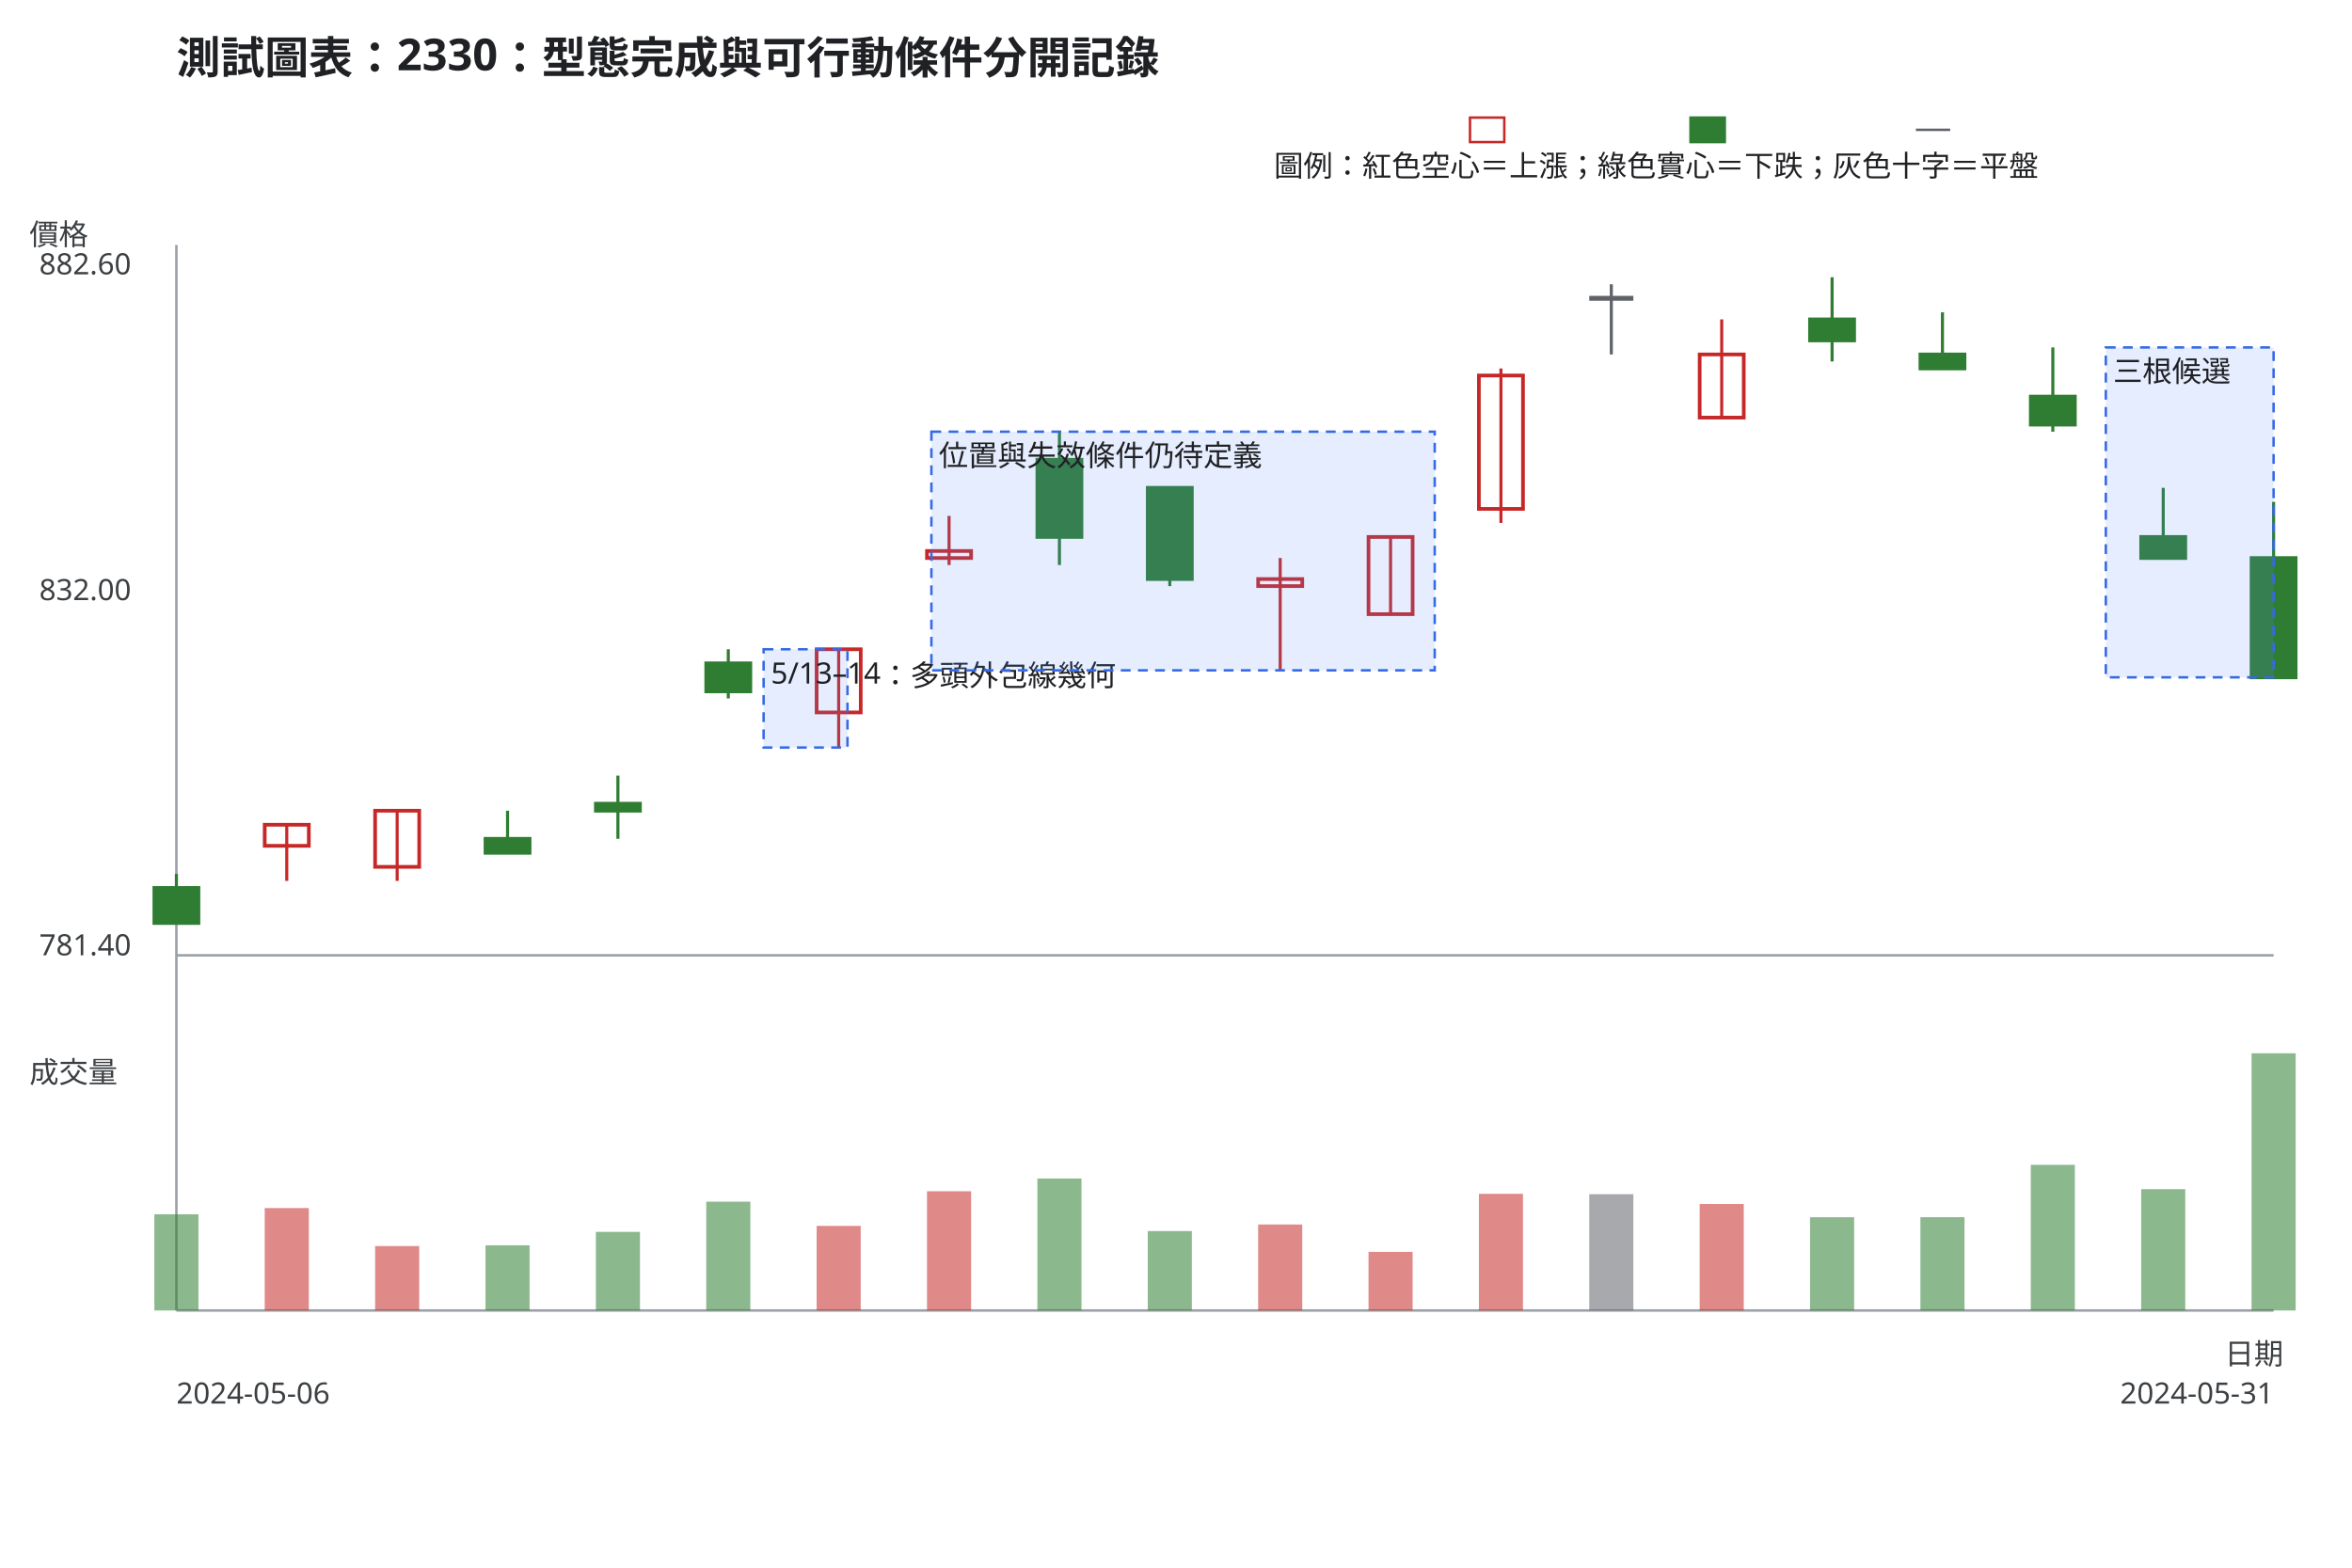
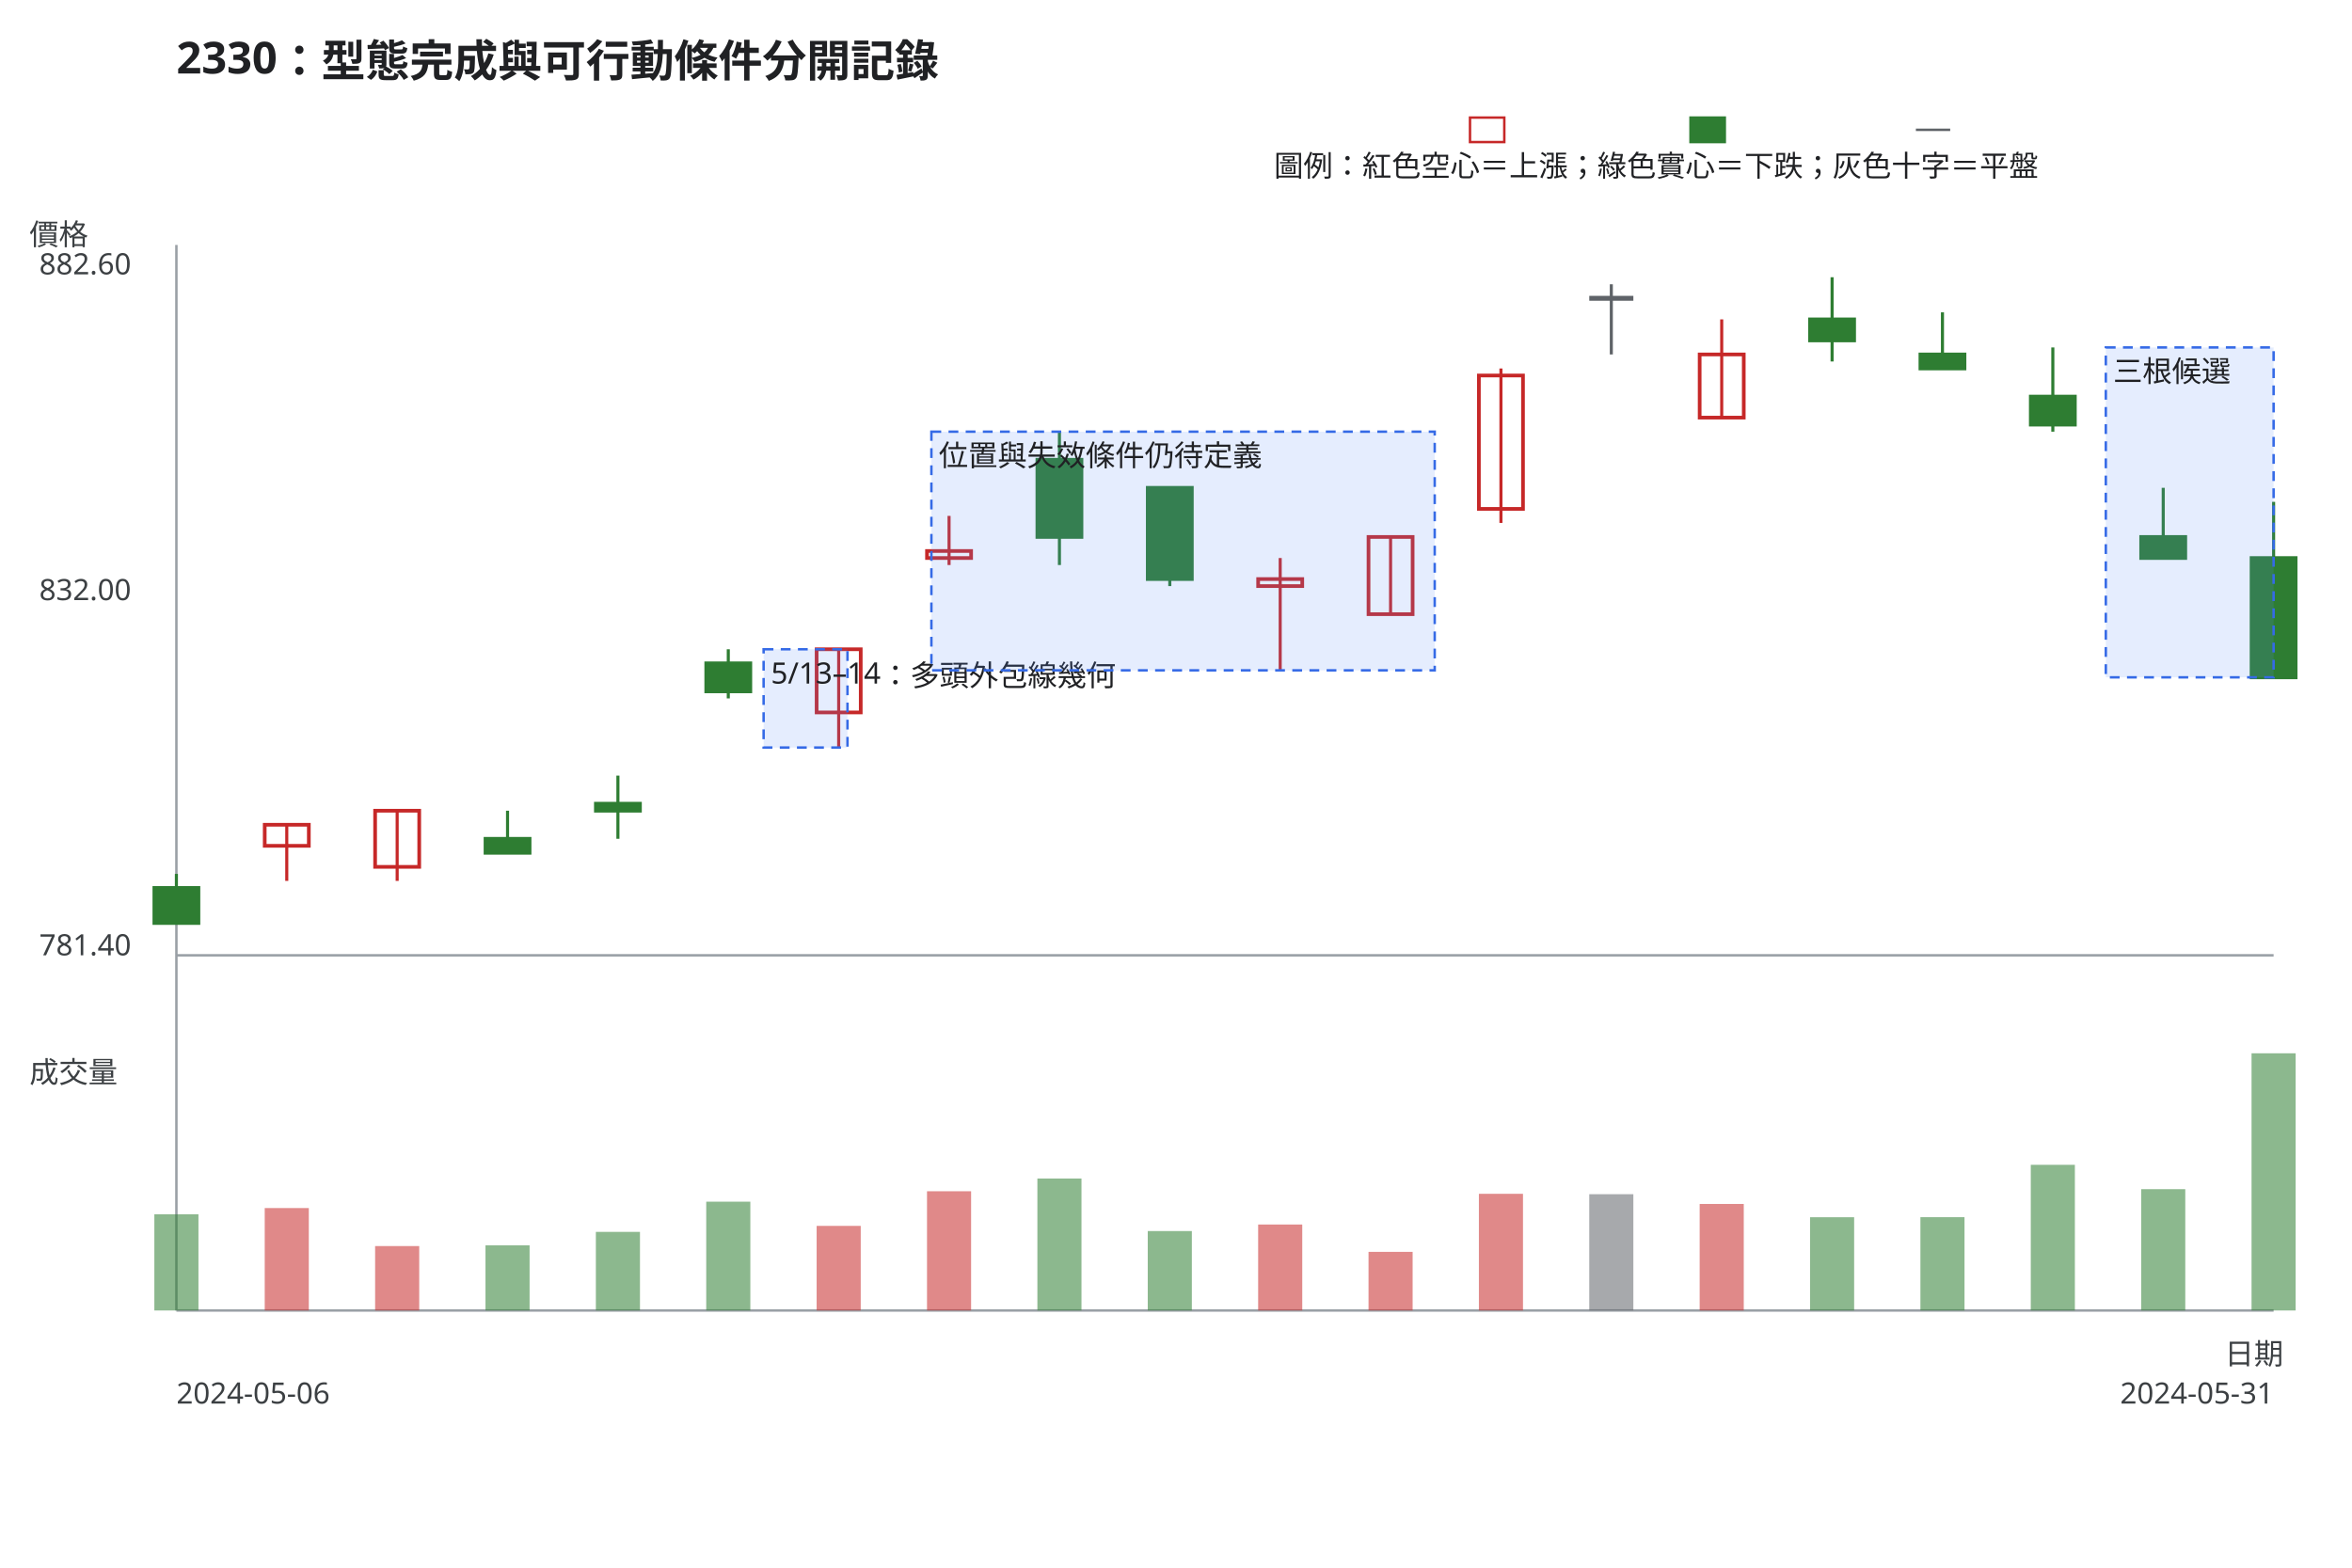
<svg xmlns="http://www.w3.org/2000/svg" aria-labelledby="chart-title chart-desc" height="640.00" role="img" viewBox="0 0 960.00 640.00" width="960.00">
  <style>.chart-heading{font:600 18px sans-serif;fill:#202124}.axis{stroke:#9aa0a6;stroke-width:1}.axis-label{font:12px sans-serif;fill:#3c4043}.legend-text,.annotation-label,.indicator-label{font:12px sans-serif;fill:#202124}.candle-wick{stroke-width:1.25}.volume-bar{fill-opacity:.55}.annotation{stroke-dasharray:4 3}.indicator-line{stroke-width:1.5}.sma{stroke:#1565c0}.ema{stroke:#8e24aa}.bollinger{stroke:#ef6c00}.atr{stroke:#455a64}.rsi{stroke:#00695c}.kd-k{stroke:#1565c0}.kd-d{stroke:#ef6c00}.macd{stroke:#6a1b9a}.macd-signal{stroke:#d81b60}.macd-histogram{stroke:#546e7a}</style>
  <defs>
    <marker id="arrowhead" markerHeight="6.00" markerWidth="6.00" orient="auto" refX="5.00" refY="3.00">
      <path d="M 0 0 L 6 3 L 0 6 z" fill="#5d4037" />
    </marker>
  </defs>
-   <text class="chart-heading" x="72.00" y="30.00">測試圖表：2330：型態完成與可行動條件分開記錄</text>
+   <text class="chart-heading" x="72.00" y="30.00">2330：型態完成與可行動條件分開記錄</text>
  <g class="axes">
    <line class="axis" x1="72.00" x2="72.00" y1="100.00" y2="535.00" />
    <line class="axis" x1="72.00" x2="928.00" y1="390.00" y2="390.00" />
    <line class="axis" x1="72.00" x2="928.00" y1="535.00" y2="535.00" />
    <text class="axis-label" x="12.00" y="100.00">價格</text>
    <text class="axis-label" x="16.00" y="112.00">882.60</text>
    <text class="axis-label" x="16.00" y="245.00">832.00</text>
    <text class="axis-label" x="16.00" y="390.00">781.40</text>
    <text class="axis-label" x="12.00" y="442.00">成交量</text>
    <text class="axis-label" x="908.00" y="557.00">日期</text>
  </g>
  <g class="date-labels">
    <text class="axis-label" text-anchor="start" x="72.00" y="573.00">2024-05-06</text>
    <text class="axis-label" text-anchor="end" x="928.00" y="573.00">2024-05-31</text>
  </g>
  <g class="price-candles">
    <line class="candle-wick down" data-direction="down" stroke="#2e7d32" x1="72.00" x2="72.00" y1="356.76" y2="376.82" />
    <rect class="candle-body down solid" data-direction="down" fill="#2e7d32" height="14.33" stroke="#2e7d32" stroke-width="1.50" width="18.00" x="63.00" y="362.49" />
    <line class="candle-wick up" data-direction="up" stroke="#c62828" x1="117.05" x2="117.05" y1="336.70" y2="359.62" />
    <rect class="candle-body up hollow" data-direction="up" fill="none" height="8.60" stroke="#c62828" stroke-width="1.50" width="18.00" x="108.05" y="336.70" />
    <line class="candle-wick up" data-direction="up" stroke="#c62828" x1="162.11" x2="162.11" y1="330.97" y2="359.62" />
    <rect class="candle-body up hollow" data-direction="up" fill="none" height="22.92" stroke="#c62828" stroke-width="1.50" width="18.00" x="153.11" y="330.97" />
    <line class="candle-wick down" data-direction="down" stroke="#2e7d32" x1="207.16" x2="207.16" y1="330.97" y2="348.16" />
    <rect class="candle-body down solid" data-direction="down" fill="#2e7d32" height="5.73" stroke="#2e7d32" stroke-width="1.50" width="18.00" x="198.16" y="342.43" />
    <line class="candle-wick down" data-direction="down" stroke="#2e7d32" x1="252.21" x2="252.21" y1="316.64" y2="342.43" />
    <rect class="candle-body down solid" data-direction="down" fill="#2e7d32" height="2.87" stroke="#2e7d32" stroke-width="1.50" width="18.00" x="243.21" y="328.10" />
    <line class="candle-wick down" data-direction="down" stroke="#2e7d32" x1="297.26" x2="297.26" y1="265.06" y2="285.12" />
    <rect class="candle-body down solid" data-direction="down" fill="#2e7d32" height="11.46" stroke="#2e7d32" stroke-width="1.50" width="18.00" x="288.26" y="270.79" />
    <line class="candle-wick up" data-direction="up" stroke="#c62828" x1="342.32" x2="342.32" y1="265.06" y2="305.18" />
    <rect class="candle-body up hollow" data-direction="up" fill="none" height="25.79" stroke="#c62828" stroke-width="1.50" width="18.00" x="333.32" y="265.06" />
    <line class="candle-wick up" data-direction="up" stroke="#c62828" x1="387.37" x2="387.37" y1="210.61" y2="230.67" />
    <rect class="candle-body up hollow" data-direction="up" fill="none" height="2.87" stroke="#c62828" stroke-width="1.50" width="18.00" x="378.37" y="224.94" />
    <line class="candle-wick down" data-direction="down" stroke="#2e7d32" x1="432.42" x2="432.42" y1="176.23" y2="230.67" />
    <rect class="candle-body down solid" data-direction="down" fill="#2e7d32" height="31.52" stroke="#2e7d32" stroke-width="1.50" width="18.00" x="423.42" y="187.69" />
    <line class="candle-wick down" data-direction="down" stroke="#2e7d32" x1="477.47" x2="477.47" y1="199.15" y2="239.27" />
    <rect class="candle-body down solid" data-direction="down" fill="#2e7d32" height="37.25" stroke="#2e7d32" stroke-width="1.50" width="18.00" x="468.47" y="199.15" />
    <line class="candle-wick up" data-direction="up" stroke="#c62828" x1="522.53" x2="522.53" y1="227.81" y2="273.66" />
    <rect class="candle-body up hollow" data-direction="up" fill="none" height="2.87" stroke="#c62828" stroke-width="1.50" width="18.00" x="513.53" y="236.40" />
    <line class="candle-wick up" data-direction="up" stroke="#c62828" x1="567.58" x2="567.58" y1="219.21" y2="250.73" />
    <rect class="candle-body up hollow" data-direction="up" fill="none" height="31.52" stroke="#c62828" stroke-width="1.50" width="18.00" x="558.58" y="219.21" />
    <line class="candle-wick up" data-direction="up" stroke="#c62828" x1="612.63" x2="612.63" y1="150.43" y2="213.48" />
    <rect class="candle-body up hollow" data-direction="up" fill="none" height="54.45" stroke="#c62828" stroke-width="1.50" width="18.00" x="603.63" y="153.30" />
    <line class="candle-wick doji" data-direction="doji" stroke="#5f6368" x1="657.68" x2="657.68" y1="116.05" y2="144.70" />
    <line class="candle-body doji cross" data-direction="doji" stroke="#5f6368" stroke-width="2.00" x1="648.68" x2="666.68" y1="121.78" y2="121.78" />
    <line class="candle-wick up" data-direction="up" stroke="#c62828" x1="702.74" x2="702.74" y1="130.38" y2="170.49" />
    <rect class="candle-body up hollow" data-direction="up" fill="none" height="25.79" stroke="#c62828" stroke-width="1.50" width="18.00" x="693.74" y="144.70" />
    <line class="candle-wick down" data-direction="down" stroke="#2e7d32" x1="747.79" x2="747.79" y1="113.18" y2="147.57" />
    <rect class="candle-body down solid" data-direction="down" fill="#2e7d32" height="8.60" stroke="#2e7d32" stroke-width="1.50" width="18.00" x="738.79" y="130.38" />
    <line class="candle-wick down" data-direction="down" stroke="#2e7d32" x1="792.84" x2="792.84" y1="127.51" y2="150.43" />
    <rect class="candle-body down solid" data-direction="down" fill="#2e7d32" height="5.73" stroke="#2e7d32" stroke-width="1.50" width="18.00" x="783.84" y="144.70" />
    <line class="candle-wick down" data-direction="down" stroke="#2e7d32" x1="837.89" x2="837.89" y1="141.84" y2="176.23" />
    <rect class="candle-body down solid" data-direction="down" fill="#2e7d32" height="11.46" stroke="#2e7d32" stroke-width="1.50" width="18.00" x="828.89" y="161.90" />
    <line class="candle-wick down" data-direction="down" stroke="#2e7d32" x1="882.95" x2="882.95" y1="199.15" y2="227.81" />
    <rect class="candle-body down solid" data-direction="down" fill="#2e7d32" height="8.60" stroke="#2e7d32" stroke-width="1.50" width="18.00" x="873.95" y="219.21" />
    <line class="candle-wick down" data-direction="down" stroke="#2e7d32" x1="928.00" x2="928.00" y1="204.88" y2="276.52" />
    <rect class="candle-body down solid" data-direction="down" fill="#2e7d32" height="48.72" stroke="#2e7d32" stroke-width="1.50" width="18.00" x="919.00" y="227.81" />
  </g>
  <g class="volume-bars">
    <rect class="volume-bar down" data-direction="down" fill="#2e7d32" height="39.28" width="18.00" x="63.00" y="495.72" />
    <rect class="volume-bar up" data-direction="up" fill="#c62828" height="41.82" width="18.00" x="108.05" y="493.18" />
    <rect class="volume-bar up" data-direction="up" fill="#c62828" height="26.30" width="18.00" x="153.11" y="508.70" />
    <rect class="volume-bar down" data-direction="down" fill="#2e7d32" height="26.62" width="18.00" x="198.16" y="508.38" />
    <rect class="volume-bar down" data-direction="down" fill="#2e7d32" height="32.09" width="18.00" x="243.21" y="502.91" />
    <rect class="volume-bar down" data-direction="down" fill="#2e7d32" height="44.42" width="18.00" x="288.26" y="490.58" />
    <rect class="volume-bar up" data-direction="up" fill="#c62828" height="34.54" width="18.00" x="333.32" y="500.46" />
    <rect class="volume-bar up" data-direction="up" fill="#c62828" height="48.68" width="18.00" x="378.37" y="486.32" />
    <rect class="volume-bar down" data-direction="down" fill="#2e7d32" height="53.88" width="18.00" x="423.42" y="481.12" />
    <rect class="volume-bar down" data-direction="down" fill="#2e7d32" height="32.43" width="18.00" x="468.47" y="502.57" />
    <rect class="volume-bar up" data-direction="up" fill="#c62828" height="35.10" width="18.00" x="513.53" y="499.90" />
    <rect class="volume-bar up" data-direction="up" fill="#c62828" height="23.93" width="18.00" x="558.58" y="511.07" />
    <rect class="volume-bar up" data-direction="up" fill="#c62828" height="47.63" width="18.00" x="603.63" y="487.37" />
    <rect class="volume-bar doji" data-direction="doji" fill="#5f6368" height="47.47" width="18.00" x="648.68" y="487.53" />
    <rect class="volume-bar up" data-direction="up" fill="#c62828" height="43.49" width="18.00" x="693.74" y="491.51" />
    <rect class="volume-bar down" data-direction="down" fill="#2e7d32" height="38.07" width="18.00" x="738.79" y="496.93" />
    <rect class="volume-bar down" data-direction="down" fill="#2e7d32" height="38.09" width="18.00" x="783.84" y="496.91" />
    <rect class="volume-bar down" data-direction="down" fill="#2e7d32" height="59.47" width="18.00" x="828.89" y="475.53" />
    <rect class="volume-bar down" data-direction="down" fill="#2e7d32" height="49.53" width="18.00" x="873.95" y="485.47" />
    <rect class="volume-bar down" data-direction="down" fill="#2e7d32" height="105.00" width="18.00" x="919.00" y="430.00" />
  </g>
  <g class="legend">
    <rect class="legend-up hollow" fill="none" height="10.00" stroke="#c62828" width="14.00" x="600.00" y="48.00" />
    <rect class="legend-down solid" fill="#2e7d32" height="10.00" stroke="#2e7d32" width="14.00" x="690.00" y="48.00" />
    <line class="legend-doji cross" stroke="#5f6368" x1="782.00" x2="796.00" y1="53.00" y2="53.00" />
    <text class="legend-text" x="520.00" y="72.00">圖例：紅色空心＝上漲；綠色實心＝下跌；灰色十字＝平盤</text>
  </g>
  <g class="annotations">
    <rect class="annotation zone" data-annotation="zone" fill="#5b8ff9" fill-opacity="0.16" height="40.12" stroke="#356ae6" width="34.24" x="311.68" y="265.06" />
    <text class="annotation-label" x="314.68" y="279.06">5/13–14：多頭外包線幾何</text>
    <rect class="annotation zone" data-annotation="zone" fill="#5b8ff9" fill-opacity="0.16" height="97.43" stroke="#356ae6" width="205.44" x="380.16" y="176.23" />
    <text class="annotation-label" x="383.16" y="190.23">位置與失效條件仍待定義</text>
    <rect class="annotation zone" data-annotation="zone" fill="#5b8ff9" fill-opacity="0.16" height="134.68" stroke="#356ae6" width="68.48" x="859.52" y="141.84" />
    <text class="annotation-label" x="862.52" y="155.84">三根候選</text>
  </g>
</svg>
